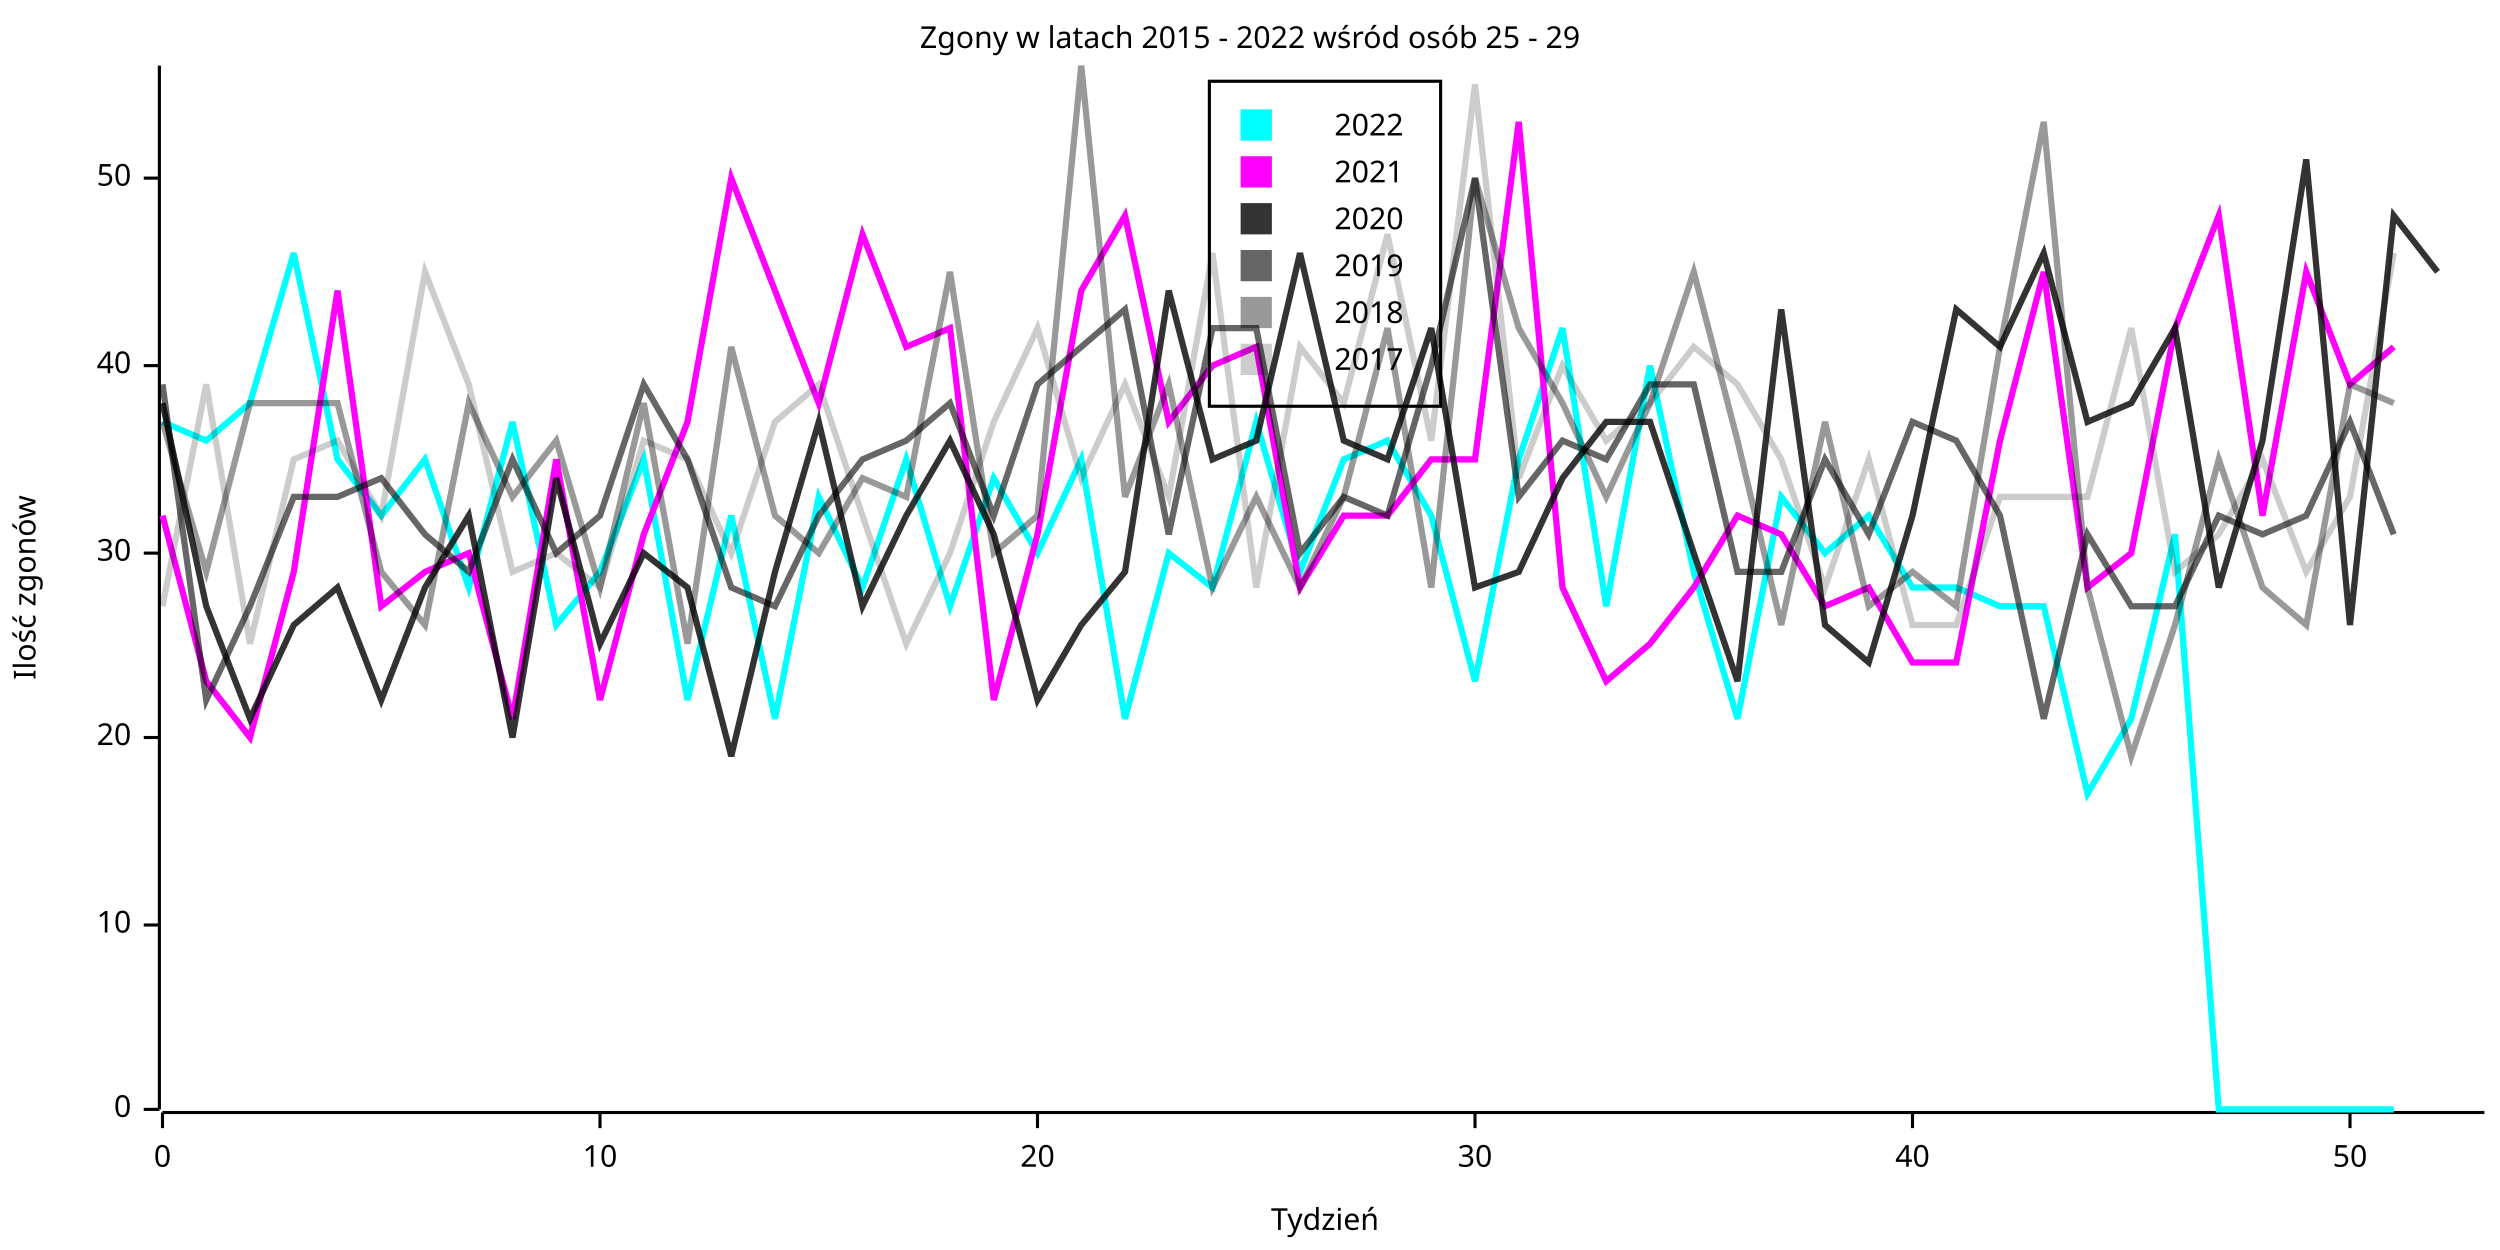
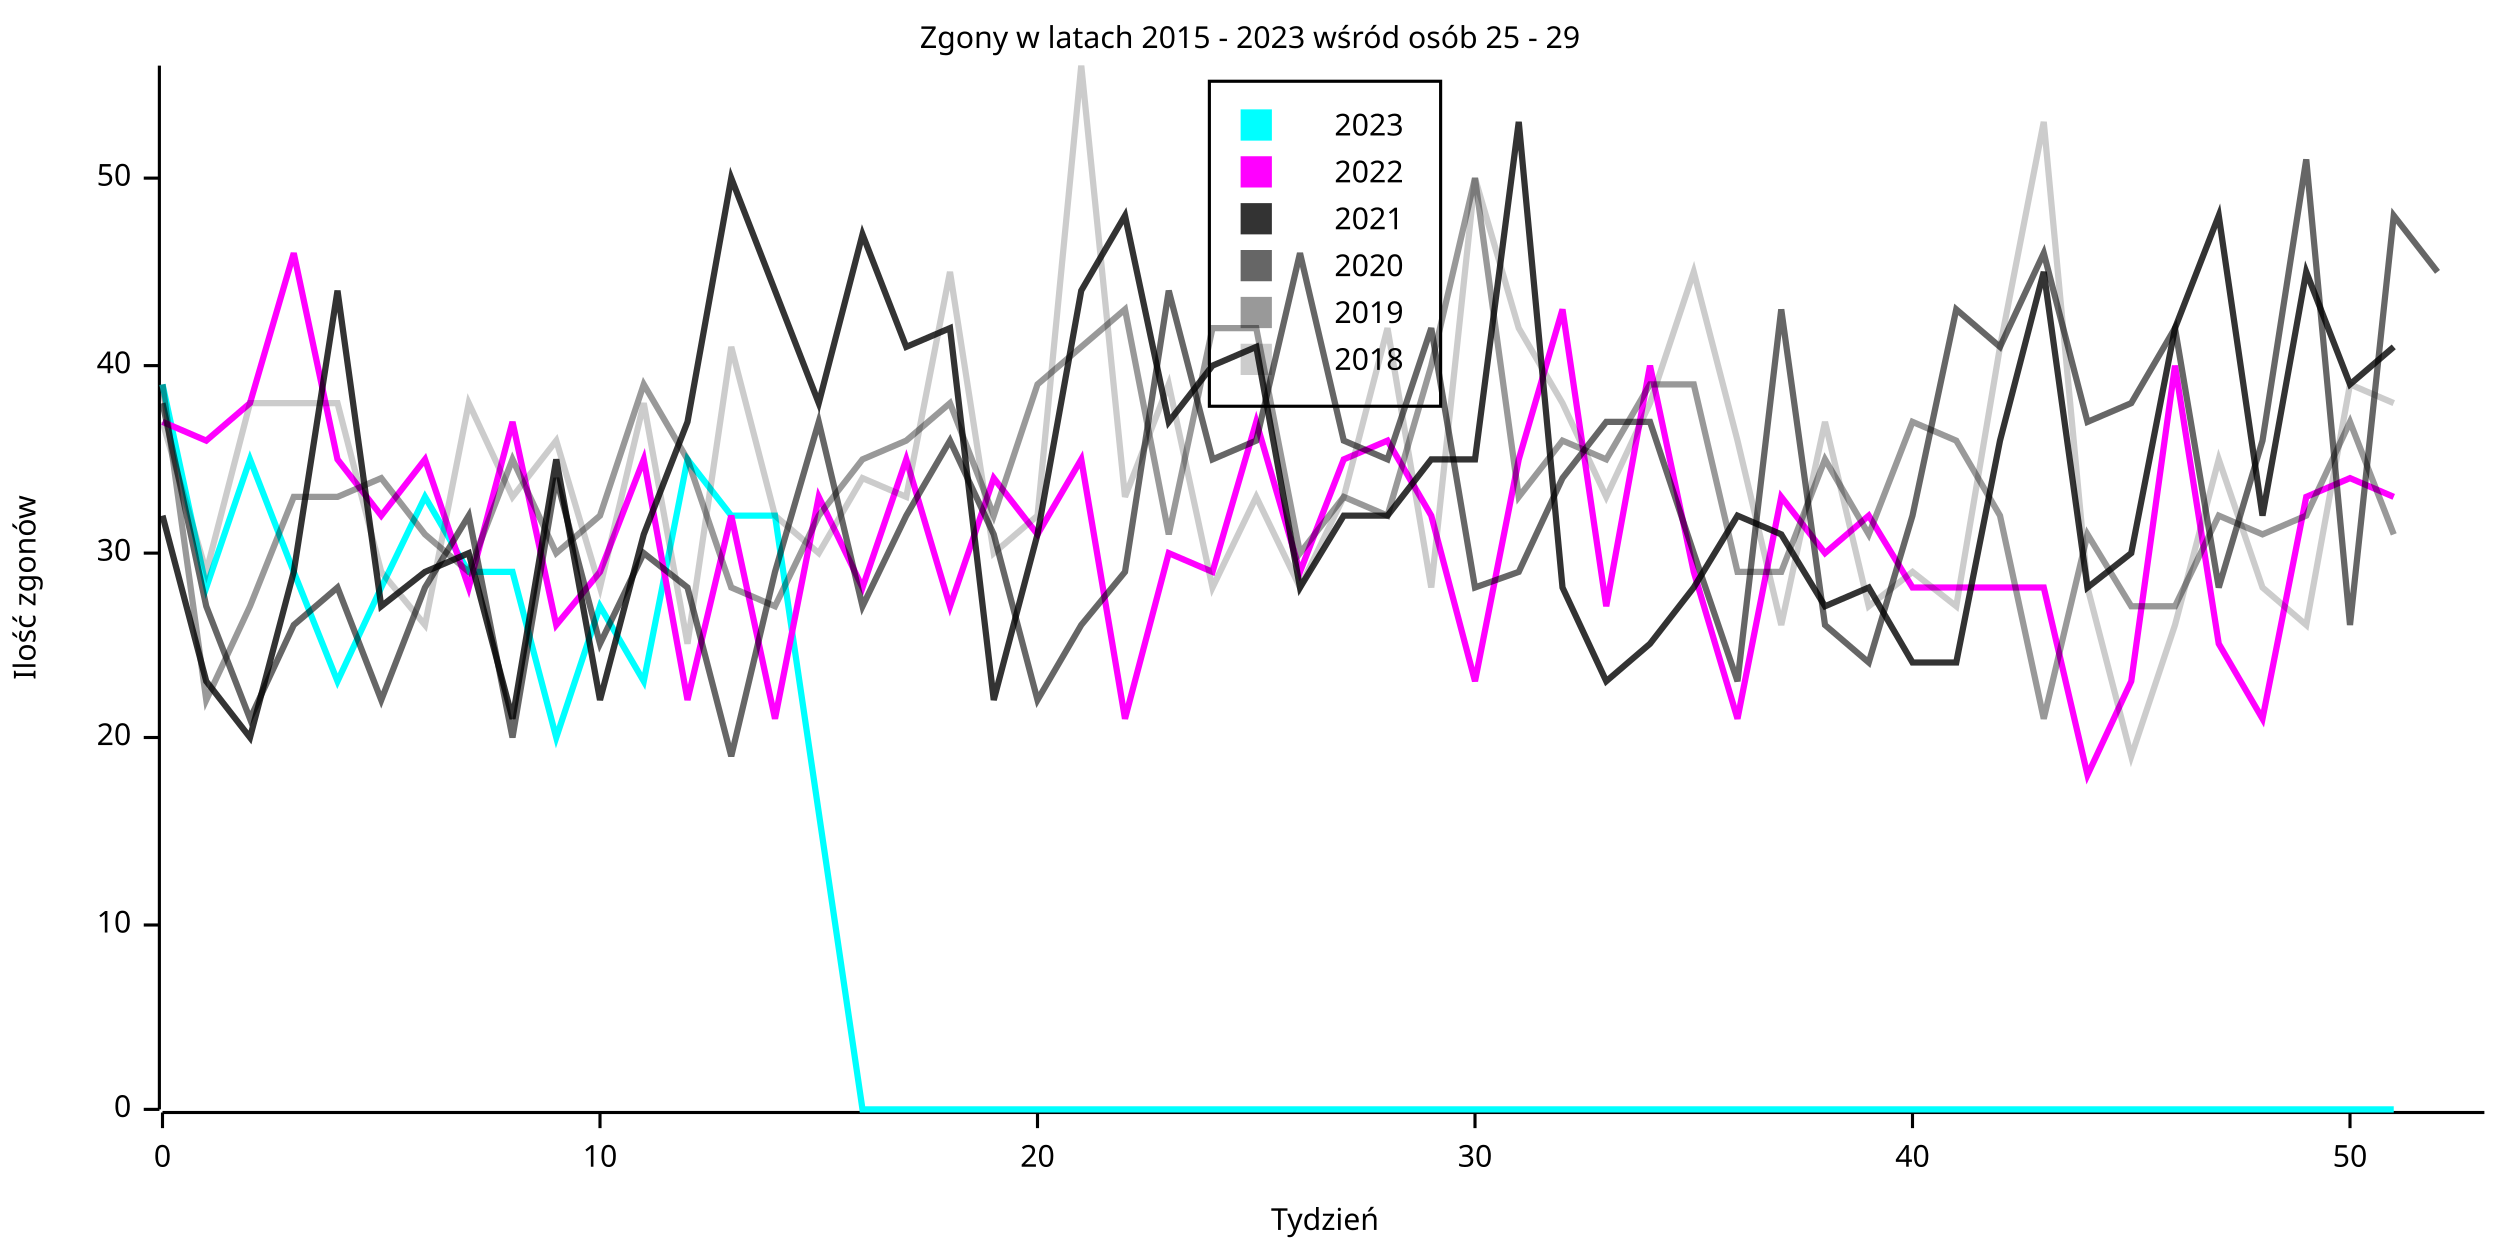
<svg xmlns="http://www.w3.org/2000/svg" width="800" height="400" viewBox="0 0 800 400">
  <rect x="0" y="0" width="800" height="400" opacity="1" fill="#FFFFFF" stroke="none" />
  <text x="400" y="8" dy="0.76em" text-anchor="middle" font-family="sans-serif" font-size="9.677" opacity="1" fill="#000000">
- Zgony w latach 2015 - 2022 wśród osób 25 - 29
+ Zgony w latach 2015 - 2023 wśród osób 25 - 29
</text>
  <text x="4" y="188" dy="0.76em" text-anchor="middle" font-family="sans-serif" font-size="9.677" opacity="1" fill="#000000" transform="rotate(270, 4, 188)">
Ilość zgonów
</text>
  <text x="424" y="396" dy="-0.5ex" text-anchor="middle" font-family="sans-serif" font-size="9.677" opacity="1" fill="#000000">
Tydzień
</text>
  <polyline fill="none" opacity="1" stroke="#000000" stroke-width="1" points="51,21 51,355 " />
  <text x="42" y="355" dy="0.5ex" text-anchor="end" font-family="sans-serif" font-size="9.677" opacity="1" fill="#000000">
0
</text>
  <polyline fill="none" opacity="1" stroke="#000000" stroke-width="1" points="46,355 51,355 " />
  <text x="42" y="296" dy="0.5ex" text-anchor="end" font-family="sans-serif" font-size="9.677" opacity="1" fill="#000000">
10
</text>
  <polyline fill="none" opacity="1" stroke="#000000" stroke-width="1" points="46,296 51,296 " />
  <text x="42" y="236" dy="0.5ex" text-anchor="end" font-family="sans-serif" font-size="9.677" opacity="1" fill="#000000">
20
</text>
  <polyline fill="none" opacity="1" stroke="#000000" stroke-width="1" points="46,236 51,236 " />
  <text x="42" y="177" dy="0.5ex" text-anchor="end" font-family="sans-serif" font-size="9.677" opacity="1" fill="#000000">
30
</text>
  <polyline fill="none" opacity="1" stroke="#000000" stroke-width="1" points="46,177 51,177 " />
  <text x="42" y="117" dy="0.5ex" text-anchor="end" font-family="sans-serif" font-size="9.677" opacity="1" fill="#000000">
40
</text>
  <polyline fill="none" opacity="1" stroke="#000000" stroke-width="1" points="46,117 51,117 " />
  <text x="42" y="57" dy="0.5ex" text-anchor="end" font-family="sans-serif" font-size="9.677" opacity="1" fill="#000000">
50
</text>
  <polyline fill="none" opacity="1" stroke="#000000" stroke-width="1" points="46,57 51,57 " />
  <polyline fill="none" opacity="1" stroke="#000000" stroke-width="1" points="52,356 795,356 " />
  <text x="52" y="366" dy="0.76em" text-anchor="middle" font-family="sans-serif" font-size="9.677" opacity="1" fill="#000000">
0
</text>
  <polyline fill="none" opacity="1" stroke="#000000" stroke-width="1" points="52,356 52,361 " />
  <text x="192" y="366" dy="0.76em" text-anchor="middle" font-family="sans-serif" font-size="9.677" opacity="1" fill="#000000">
10
</text>
  <polyline fill="none" opacity="1" stroke="#000000" stroke-width="1" points="192,356 192,361 " />
  <text x="332" y="366" dy="0.76em" text-anchor="middle" font-family="sans-serif" font-size="9.677" opacity="1" fill="#000000">
20
</text>
  <polyline fill="none" opacity="1" stroke="#000000" stroke-width="1" points="332,356 332,361 " />
  <text x="472" y="366" dy="0.76em" text-anchor="middle" font-family="sans-serif" font-size="9.677" opacity="1" fill="#000000">
30
</text>
  <polyline fill="none" opacity="1" stroke="#000000" stroke-width="1" points="472,356 472,361 " />
  <text x="612" y="366" dy="0.76em" text-anchor="middle" font-family="sans-serif" font-size="9.677" opacity="1" fill="#000000">
40
</text>
  <polyline fill="none" opacity="1" stroke="#000000" stroke-width="1" points="612,356 612,361 " />
  <text x="752" y="366" dy="0.76em" text-anchor="middle" font-family="sans-serif" font-size="9.677" opacity="1" fill="#000000">
50
</text>
  <polyline fill="none" opacity="1" stroke="#000000" stroke-width="1" points="752,356 752,361 " />
-   <polyline fill="none" opacity="1" stroke="#00FFFF" stroke-width="2" points="52,135 66,141 80,129 94,81 108,147 122,165 136,147 150,188 164,135 178,200 192,183 206,147 220,224 234,165 248,230 262,159 276,188 290,147 304,194 318,153 332,177 346,147 360,230 374,177 388,188 402,135 416,183 430,147 444,141 458,165 472,218 486,147 500,105 514,194 528,117 542,183 556,230 570,159 584,177 598,165 612,188 626,188 640,194 654,194 668,254 682,230 696,171 710,355 724,355 738,355 752,355 766,355 " />
-   <polyline fill="none" opacity="1" stroke="#FF00FF" stroke-width="2" points="52,165 66,218 80,236 94,183 108,93 122,194 136,183 150,177 164,230 178,147 192,224 206,171 220,135 234,57 248,93 262,129 276,75 290,111 304,105 318,224 332,171 346,93 360,69 374,135 388,117 402,111 416,188 430,165 444,165 458,147 472,147 486,39 500,188 514,218 528,206 542,188 556,165 570,171 584,194 598,188 612,212 626,212 640,141 654,87 668,188 682,177 696,105 710,69 724,165 738,87 752,123 766,111 " />
-   <polyline fill="none" opacity="0.8" stroke="#000000" stroke-width="2" points="52,129 66,194 80,230 94,200 108,188 122,224 136,188 150,165 164,236 178,153 192,206 206,177 220,188 234,242 248,183 262,135 276,194 290,165 304,141 318,171 332,224 346,200 360,183 374,93 388,147 402,141 416,81 430,141 444,147 458,105 472,188 486,183 500,153 514,135 528,135 542,177 556,218 570,99 584,200 598,212 612,165 626,99 640,111 654,81 668,135 682,129 696,105 710,188 724,141 738,51 752,200 766,69 780,87 " />
-   <polyline fill="none" opacity="0.6" stroke="#000000" stroke-width="2" points="52,123 66,224 80,194 94,159 108,159 122,153 136,171 150,183 164,147 178,177 192,165 206,123 220,147 234,188 248,194 262,165 276,147 290,141 304,129 318,165 332,123 346,111 360,99 374,171 388,105 402,105 416,177 430,159 444,165 458,117 472,57 486,159 500,141 514,147 528,123 542,123 556,183 570,183 584,147 598,171 612,135 626,141 640,165 654,230 668,171 682,194 696,194 710,165 724,171 738,165 752,135 766,171 " />
-   <polyline fill="none" opacity="0.4" stroke="#000000" stroke-width="2" points="52,135 66,183 80,129 94,129 108,129 122,183 136,200 150,129 164,159 178,141 192,188 206,129 220,206 234,111 248,165 262,177 276,153 290,159 304,87 318,177 332,165 346,21 360,159 374,123 388,188 402,159 416,188 430,159 444,105 458,188 472,57 486,105 500,129 514,159 528,129 542,87 556,141 570,200 584,135 598,194 612,183 626,194 640,111 654,39 668,188 682,242 696,200 710,147 724,188 738,200 752,123 766,129 " />
-   <polyline fill="none" opacity="0.2" stroke="#000000" stroke-width="2" points="52,194 66,123 80,206 94,147 108,141 122,165 136,87 150,123 164,183 178,177 192,188 206,141 220,147 234,177 248,135 262,123 276,165 290,206 304,177 318,135 332,105 346,153 360,123 374,159 388,81 402,188 416,111 430,129 444,75 458,141 472,27 486,153 500,117 514,141 528,129 542,111 556,123 570,147 584,188 598,147 612,200 626,200 640,159 654,159 668,159 682,105 696,183 710,171 724,147 738,183 752,159 766,81 " />
+   <polyline fill="none" opacity="1" stroke="#00FFFF" stroke-width="2" points="52,123 66,188 80,147 94,183 108,218 122,188 136,159 150,183 164,183 178,236 192,194 206,218 220,147 234,165 248,165 262,260 276,355 290,355 304,355 318,355 332,355 346,355 360,355 374,355 388,355 402,355 416,355 430,355 444,355 458,355 472,355 486,355 500,355 514,355 528,355 542,355 556,355 570,355 584,355 598,355 612,355 626,355 640,355 654,355 668,355 682,355 696,355 710,355 724,355 738,355 752,355 766,355 " />
+   <polyline fill="none" opacity="1" stroke="#FF00FF" stroke-width="2" points="52,135 66,141 80,129 94,81 108,147 122,165 136,147 150,188 164,135 178,200 192,183 206,147 220,224 234,165 248,230 262,159 276,188 290,147 304,194 318,153 332,171 346,147 360,230 374,177 388,183 402,135 416,183 430,147 444,141 458,165 472,218 486,147 500,99 514,194 528,117 542,183 556,230 570,159 584,177 598,165 612,188 626,188 640,188 654,188 668,248 682,218 696,117 710,206 724,230 738,159 752,153 766,159 " />
+   <polyline fill="none" opacity="0.8" stroke="#000000" stroke-width="2" points="52,165 66,218 80,236 94,183 108,93 122,194 136,183 150,177 164,230 178,147 192,224 206,171 220,135 234,57 248,93 262,129 276,75 290,111 304,105 318,224 332,171 346,93 360,69 374,135 388,117 402,111 416,188 430,165 444,165 458,147 472,147 486,39 500,188 514,218 528,206 542,188 556,165 570,171 584,194 598,188 612,212 626,212 640,141 654,87 668,188 682,177 696,105 710,69 724,165 738,87 752,123 766,111 " />
+   <polyline fill="none" opacity="0.6" stroke="#000000" stroke-width="2" points="52,129 66,194 80,230 94,200 108,188 122,224 136,188 150,165 164,236 178,153 192,206 206,177 220,188 234,242 248,183 262,135 276,194 290,165 304,141 318,171 332,224 346,200 360,183 374,93 388,147 402,141 416,81 430,141 444,147 458,105 472,188 486,183 500,153 514,135 528,135 542,177 556,218 570,99 584,200 598,212 612,165 626,99 640,111 654,81 668,135 682,129 696,105 710,188 724,141 738,51 752,200 766,69 780,87 " />
+   <polyline fill="none" opacity="0.4" stroke="#000000" stroke-width="2" points="52,123 66,224 80,194 94,159 108,159 122,153 136,171 150,183 164,147 178,177 192,165 206,123 220,147 234,188 248,194 262,165 276,147 290,141 304,129 318,165 332,123 346,111 360,99 374,171 388,105 402,105 416,177 430,159 444,165 458,117 472,57 486,159 500,141 514,147 528,123 542,123 556,183 570,183 584,147 598,171 612,135 626,141 640,165 654,230 668,171 682,194 696,194 710,165 724,171 738,165 752,135 766,171 " />
+   <polyline fill="none" opacity="0.2" stroke="#000000" stroke-width="2" points="52,135 66,183 80,129 94,129 108,129 122,183 136,200 150,129 164,159 178,141 192,188 206,129 220,206 234,111 248,165 262,177 276,153 290,159 304,87 318,177 332,165 346,21 360,159 374,123 388,188 402,159 416,188 430,159 444,105 458,188 472,57 486,105 500,129 514,159 528,129 542,87 556,141 570,200 584,135 598,194 612,183 626,194 640,111 654,39 668,188 682,242 696,200 710,147 724,188 738,200 752,123 766,129 " />
  <rect x="387" y="26" width="74" height="104" opacity="1" fill="none" stroke="#000000" />
  <text x="427" y="36" dy="0.76em" text-anchor="start" font-family="sans-serif" font-size="9.677" opacity="1" fill="#000000">
+ 2023
+ </text>
+   <text x="427" y="51" dy="0.76em" text-anchor="start" font-family="sans-serif" font-size="9.677" opacity="1" fill="#000000">
2022
</text>
-   <text x="427" y="51" dy="0.76em" text-anchor="start" font-family="sans-serif" font-size="9.677" opacity="1" fill="#000000">
+   <text x="427" y="66" dy="0.76em" text-anchor="start" font-family="sans-serif" font-size="9.677" opacity="1" fill="#000000">
2021
</text>
-   <text x="427" y="66" dy="0.76em" text-anchor="start" font-family="sans-serif" font-size="9.677" opacity="1" fill="#000000">
+   <text x="427" y="81" dy="0.76em" text-anchor="start" font-family="sans-serif" font-size="9.677" opacity="1" fill="#000000">
2020
</text>
-   <text x="427" y="81" dy="0.76em" text-anchor="start" font-family="sans-serif" font-size="9.677" opacity="1" fill="#000000">
+   <text x="427" y="96" dy="0.76em" text-anchor="start" font-family="sans-serif" font-size="9.677" opacity="1" fill="#000000">
2019
</text>
-   <text x="427" y="96" dy="0.76em" text-anchor="start" font-family="sans-serif" font-size="9.677" opacity="1" fill="#000000">
+   <text x="427" y="111" dy="0.76em" text-anchor="start" font-family="sans-serif" font-size="9.677" opacity="1" fill="#000000">
2018
- </text>
-   <text x="427" y="111" dy="0.76em" text-anchor="start" font-family="sans-serif" font-size="9.677" opacity="1" fill="#000000">
- 2017
</text>
  <rect x="397" y="35" width="10" height="10" opacity="1" fill="#00FFFF" stroke="none" />
  <rect x="397" y="50" width="10" height="10" opacity="1" fill="#FF00FF" stroke="none" />
  <rect x="397" y="65" width="10" height="10" opacity="0.8" fill="#000000" stroke="none" />
  <rect x="397" y="80" width="10" height="10" opacity="0.6" fill="#000000" stroke="none" />
  <rect x="397" y="95" width="10" height="10" opacity="0.4" fill="#000000" stroke="none" />
  <rect x="397" y="110" width="10" height="10" opacity="0.2" fill="#000000" stroke="none" />
</svg>
